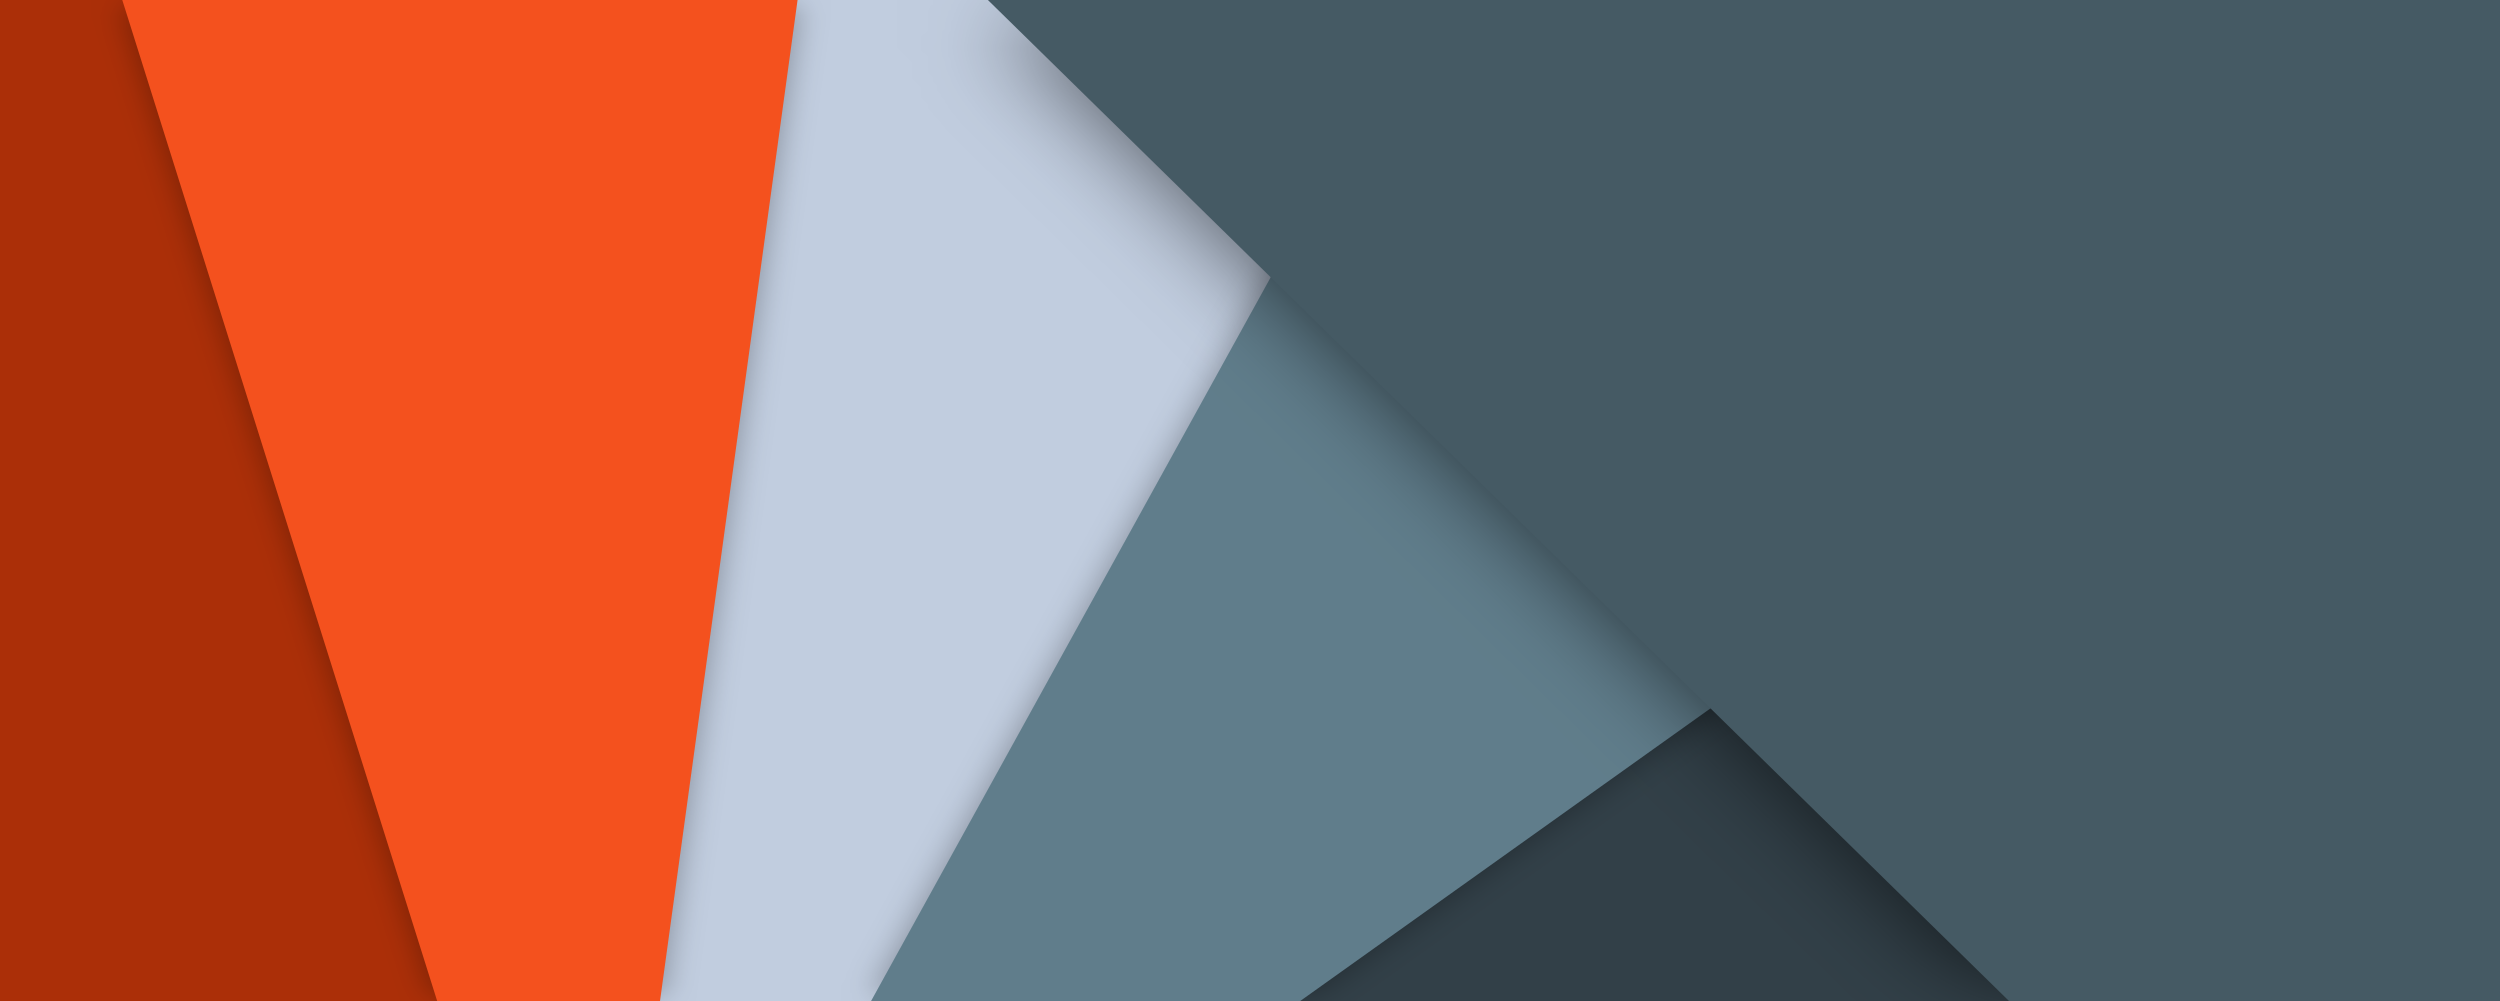
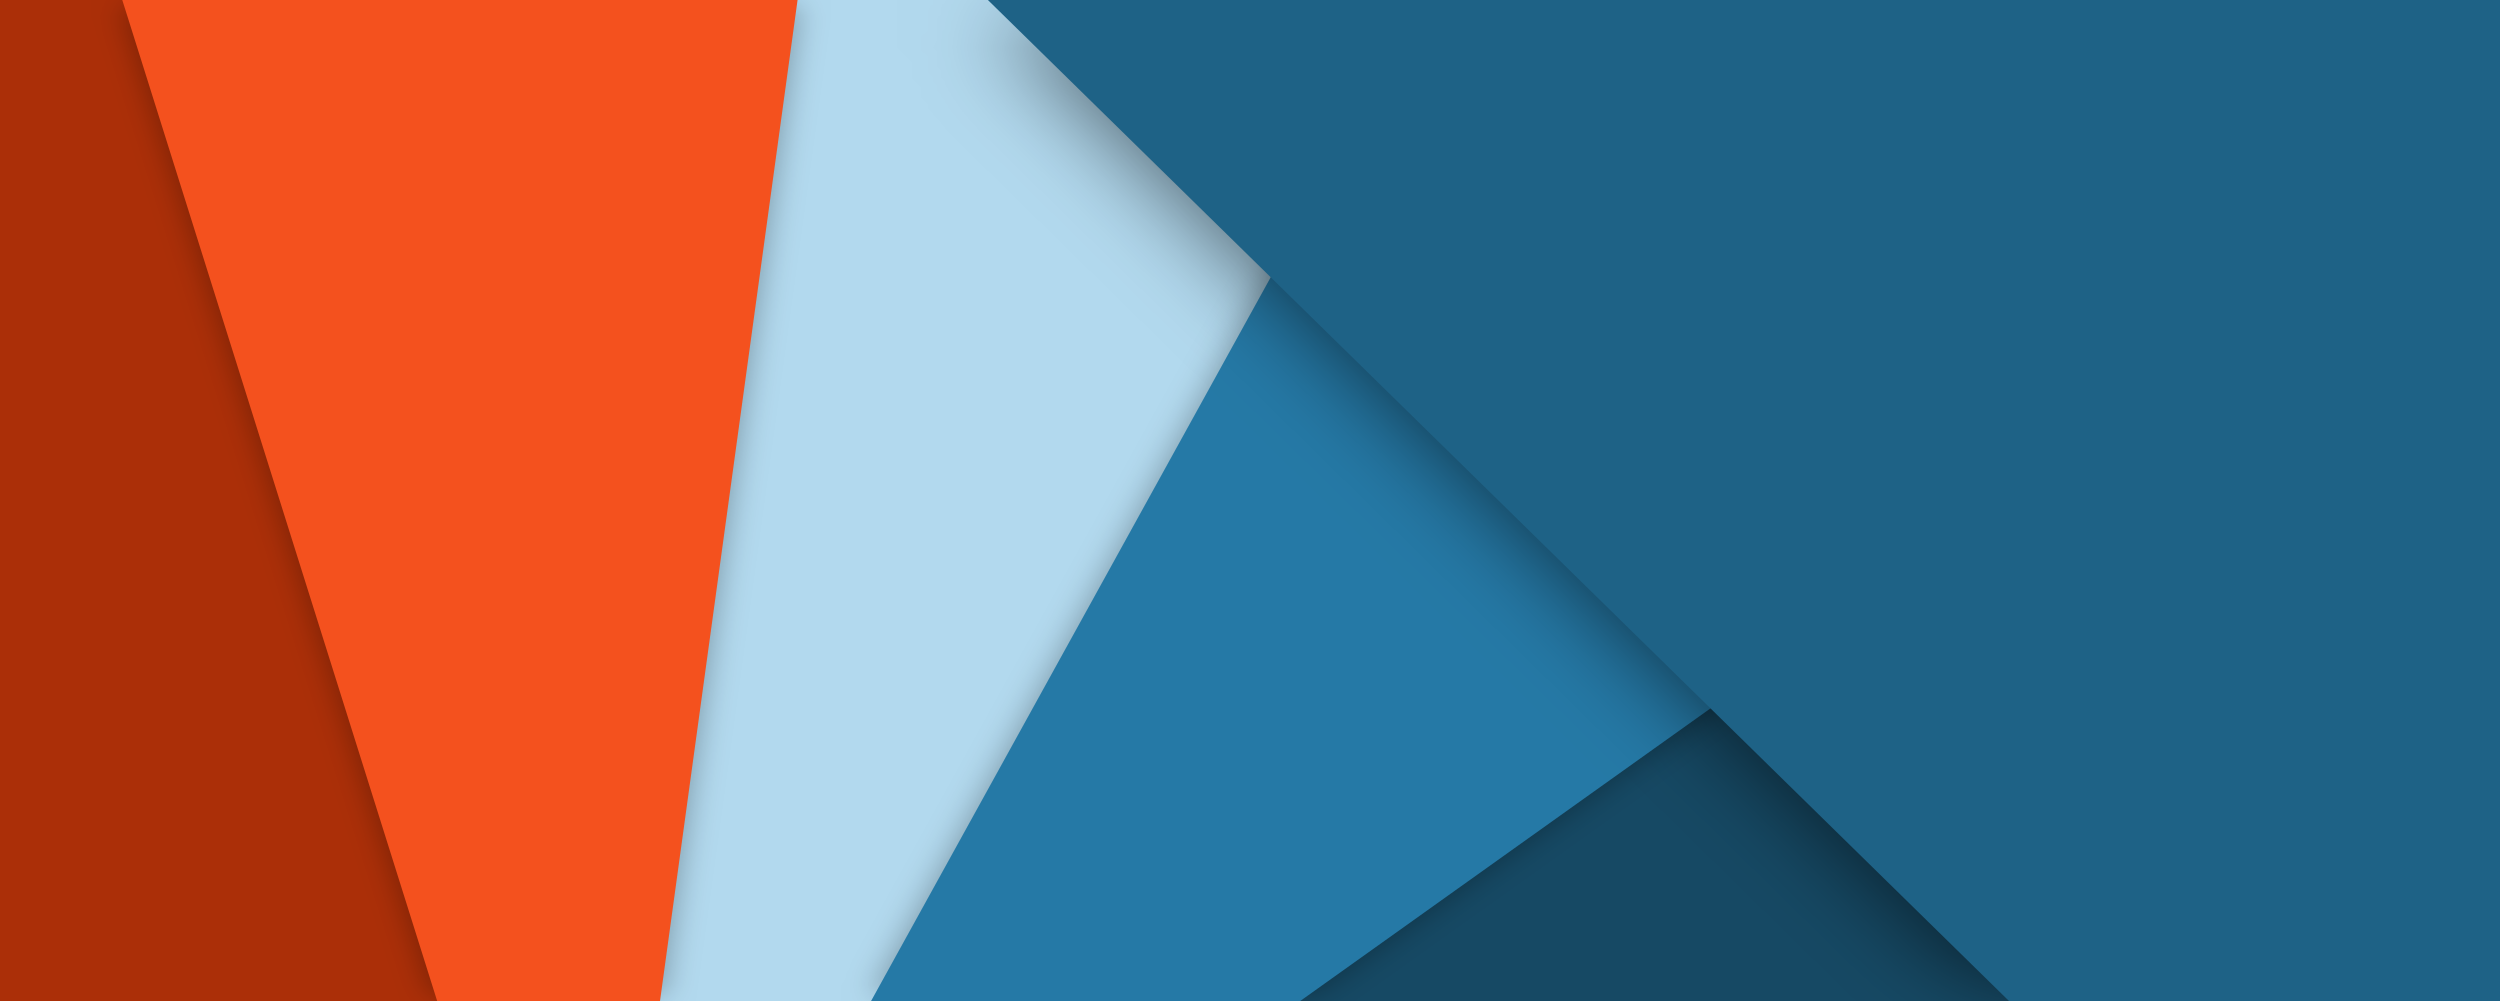
<svg xmlns="http://www.w3.org/2000/svg" width="300" height="120" viewBox="0 0 300 120" id="svg2" version="1.1">
  <defs id="defs4">
    <filter style="color-interpolation-filters:sRGB" id="filter4210">
      <feFlood flood-opacity="0.322" flood-color="rgb(0,0,0)" result="flood" id="feFlood4212" />
      <feComposite in="flood" in2="SourceGraphic" operator="in" result="composite1" id="feComposite4214" />
      <feGaussianBlur in="composite1" stdDeviation="2" result="blur" id="feGaussianBlur4216" />
      <feOffset dx="0" dy="0" result="offset" id="feOffset4218" />
      <feComposite in="SourceGraphic" in2="offset" operator="over" result="composite2" id="feComposite4220" />
    </filter>
    <filter style="color-interpolation-filters:sRGB" id="filter4222">
      <feFlood flood-opacity="0.322" flood-color="rgb(0,0,0)" result="flood" id="feFlood4224" />
      <feComposite in="flood" in2="SourceGraphic" operator="in" result="composite1" id="feComposite4226" />
      <feGaussianBlur in="composite1" stdDeviation="2" result="blur" id="feGaussianBlur4228" />
      <feOffset dx="0" dy="0" result="offset" id="feOffset4230" />
      <feComposite in="SourceGraphic" in2="offset" operator="over" result="composite2" id="feComposite4232" />
    </filter>
    <filter style="color-interpolation-filters:sRGB" id="filter4234">
      <feFlood flood-opacity="0.322" flood-color="rgb(0,0,0)" result="flood" id="feFlood4236" />
      <feComposite in="flood" in2="SourceGraphic" operator="in" result="composite1" id="feComposite4238" />
      <feGaussianBlur in="composite1" stdDeviation="2" result="blur" id="feGaussianBlur4240" />
      <feOffset dx="0" dy="0" result="offset" id="feOffset4242" />
      <feComposite in="SourceGraphic" in2="offset" operator="over" result="composite2" id="feComposite4244" />
    </filter>
    <filter style="color-interpolation-filters:sRGB" id="filter4306">
      <feFlood flood-opacity="0.612" flood-color="rgb(0,0,0)" result="flood" id="feFlood4308" />
      <feComposite in="flood" in2="SourceGraphic" operator="in" result="composite1" id="feComposite4310" />
      <feGaussianBlur in="composite1" stdDeviation="6" result="blur" id="feGaussianBlur4312" />
      <feOffset dx="0" dy="0" result="offset" id="feOffset4314" />
      <feComposite in="SourceGraphic" in2="offset" operator="over" result="composite2" id="feComposite4316" />
    </filter>
  </defs>
  <g id="layer1" transform="translate(0,-932.3621)">
-     <path style="fill:#c1cddf;fill-opacity:1;fill-rule:evenodd;stroke:#000000;stroke-width:1px;stroke-linecap:butt;stroke-linejoin:miter;stroke-opacity:1" d="m 96.786,905.934 63.214,60.357 -55.357,95.714 -32.857,-1.071 z" id="path4208" />
-     <path style="fill:#324048;fill-opacity:1;fill-rule:evenodd;stroke:none;stroke-width:1px;stroke-linecap:butt;stroke-linejoin:miter;stroke-opacity:1" d="m 198.571,994.505 64.643,68.929 -126.786,-2.5 z" id="path4162" />
-     <path style="fill:#607d8b;fill-opacity:1;fill-rule:evenodd;stroke:none;stroke-width:1px;stroke-linecap:butt;stroke-linejoin:miter;stroke-opacity:1;filter:url(#filter4234)" d="M 219.286,1007.362 71.071,1113.076 161.786,948.791 Z" id="path4154" />
-     <rect style="opacity:1;fill:#607d8b;fill-opacity:1;fill-rule:nonzero;stroke:none;stroke-width:1;stroke-linecap:butt;stroke-linejoin:bevel;stroke-miterlimit:4;stroke-dasharray:none;stroke-opacity:1" id="rect4136" width="18.214" height="16.429" x="-104.286" y="839.148" />
-     <rect style="opacity:1;fill:#455a64;fill-opacity:1;fill-rule:nonzero;stroke:none;stroke-width:1;stroke-linecap:butt;stroke-linejoin:bevel;stroke-miterlimit:4;stroke-dasharray:none;stroke-opacity:1" id="rect4138" width="18.929" height="19.643" x="-81.071" y="834.148" />
-     <rect style="opacity:1;fill:#d84315;fill-opacity:1;fill-rule:nonzero;stroke:none;stroke-width:1;stroke-linecap:butt;stroke-linejoin:bevel;stroke-miterlimit:4;stroke-dasharray:none;stroke-opacity:1" id="rect4140" width="15" height="20.357" x="-56.429" y="834.862" />
+     <path style="fill:#b2d9ee;fill-opacity:1;fill-rule:evenodd;stroke:#000000;stroke-width:1px;stroke-linecap:butt;stroke-linejoin:miter;stroke-opacity:1" d="m 96.786,905.934 63.214,60.357 -55.357,95.714 -32.857,-1.071 z" id="path4208" />
+     <path style="fill:#164964;fill-opacity:1;fill-rule:evenodd;stroke:none;stroke-width:1px;stroke-linecap:butt;stroke-linejoin:miter;stroke-opacity:1" d="m 198.571,994.505 64.643,68.929 -126.786,-2.5 z" id="path4162" />
+     <path style="fill:#2579a6;fill-opacity:1;fill-rule:evenodd;stroke:none;stroke-width:1px;stroke-linecap:butt;stroke-linejoin:miter;stroke-opacity:1;filter:url(#filter4234)" d="M 219.286,1007.362 71.071,1113.076 161.786,948.791 Z" id="path4154" />
    <path style="fill:#ab2f08;fill-opacity:1;fill-rule:evenodd;stroke:none;stroke-width:1px;stroke-linecap:butt;stroke-linejoin:miter;stroke-opacity:1" d="m 58.214,1057.362 -62.143,0.357 -0.714,-157.143 24.643,-0.714 z" id="path4160" />
    <path style="fill:#f4511e;fill-opacity:1;fill-rule:evenodd;stroke:none;stroke-width:1px;stroke-linecap:butt;stroke-linejoin:miter;stroke-opacity:1;filter:url(#filter4222)" d="M 100.714,895.934 71.071,1111.648 3.214,895.934 Z" id="path4156" />
-     <path style="fill:#455a64;fill-opacity:1;fill-rule:evenodd;stroke:none;stroke-width:1px;stroke-linecap:butt;stroke-linejoin:miter;stroke-opacity:1;filter:url(#filter4306)" d="m 83.571,898.076 163.214,160 63.214,-0.714 -3.571,-161.429 z" id="path4142" />
+     <path style="fill:#1e6286;fill-opacity:1;fill-rule:evenodd;stroke:none;stroke-width:1px;stroke-linecap:butt;stroke-linejoin:miter;stroke-opacity:1;filter:url(#filter4306)" d="m 83.571,898.076 163.214,160 63.214,-0.714 -3.571,-161.429 z" id="path4142" />
    <path style="fill:none;fill-rule:evenodd;stroke:#000000;stroke-width:1px;stroke-linecap:butt;stroke-linejoin:miter;stroke-opacity:1" d="m -1.429,895.934 -1.071,-5" id="path4158" />
    <rect style="opacity:1;fill:#ffffff;fill-opacity:1;fill-rule:nonzero;stroke:none;stroke-width:1;stroke-linecap:butt;stroke-linejoin:bevel;stroke-miterlimit:4;stroke-dasharray:none;stroke-opacity:1" id="rect4164" width="65.357" height="202.857" x="-66.429" y="888.434" />
    <rect style="opacity:1;fill:#ffffff;fill-opacity:1;fill-rule:nonzero;stroke:none;stroke-width:1;stroke-linecap:butt;stroke-linejoin:bevel;stroke-miterlimit:4;stroke-dasharray:none;stroke-opacity:1" id="rect4164-4" width="65.357" height="202.857" x="300.893" y="875.934" />
    <rect style="opacity:1;fill:#ffffff;fill-opacity:1;fill-rule:nonzero;stroke:none;stroke-width:1;stroke-linecap:butt;stroke-linejoin:bevel;stroke-miterlimit:4;stroke-dasharray:none;stroke-opacity:1" id="rect4164-41" width="364.286" height="81.429" x="-36.25" y="1053.791" />
    <rect style="opacity:1;fill:#ffffff;fill-opacity:1;fill-rule:nonzero;stroke:none;stroke-width:1;stroke-linecap:butt;stroke-linejoin:bevel;stroke-miterlimit:4;stroke-dasharray:none;stroke-opacity:1" id="rect4164-41-3" width="364.286" height="81.429" x="-23.571" y="820.219" />
  </g>
</svg>
